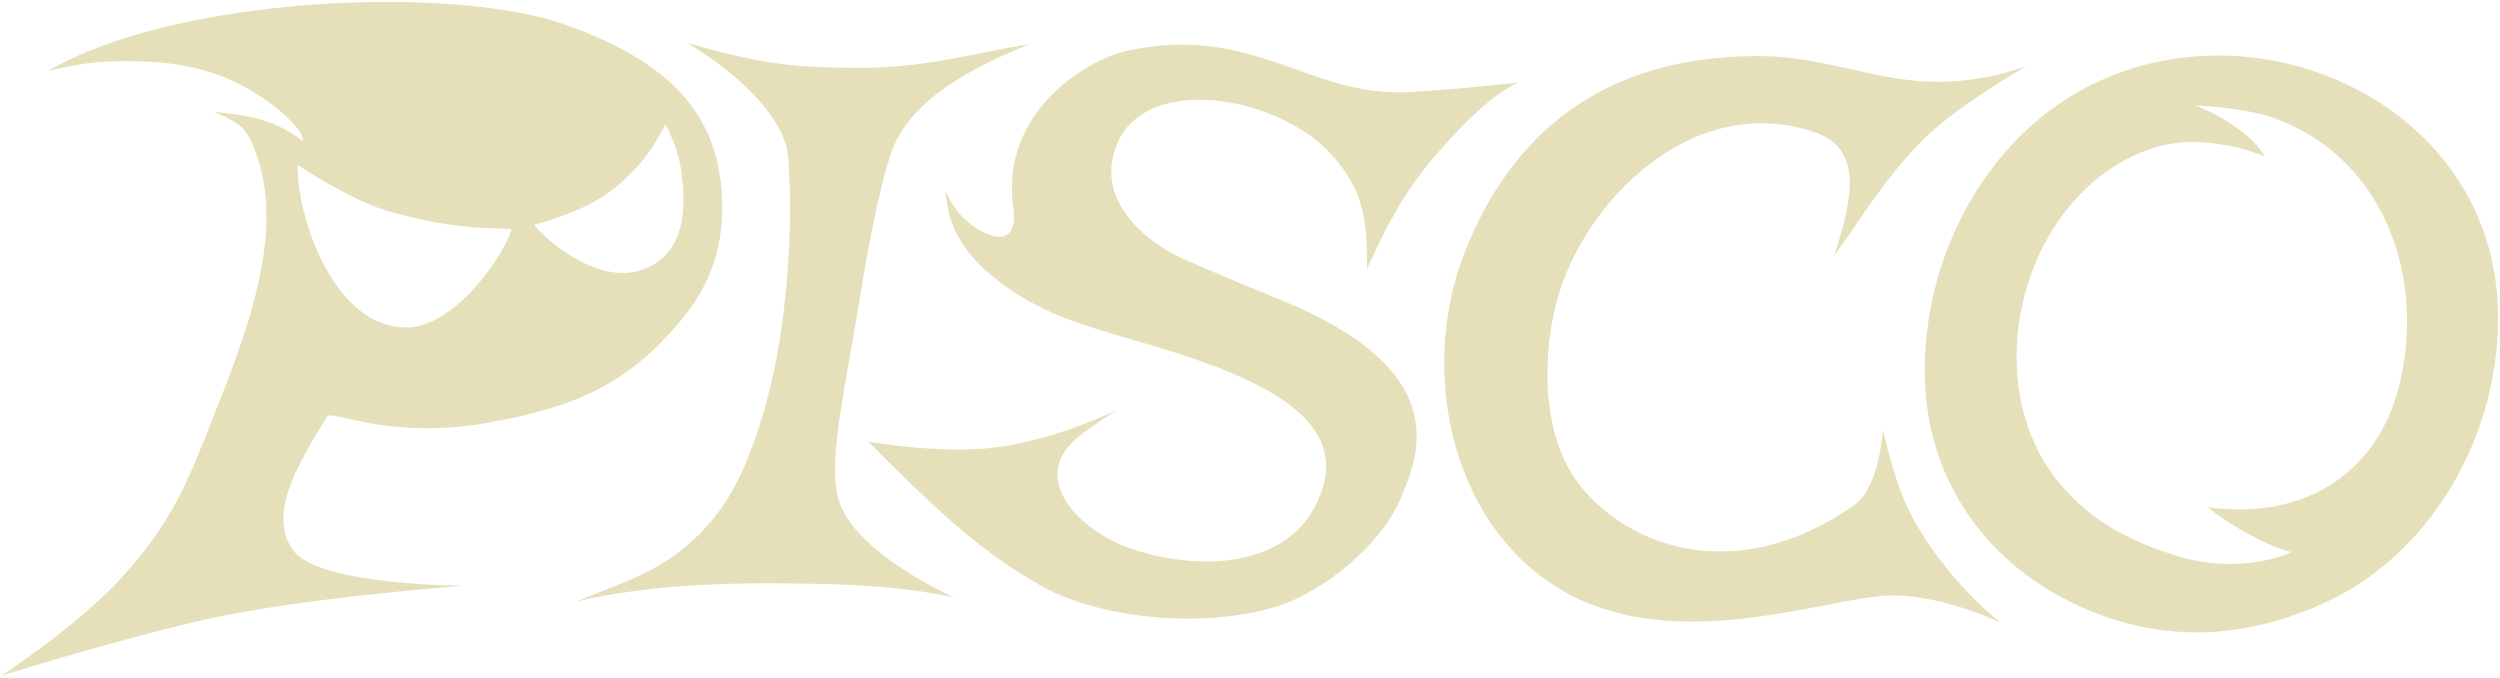
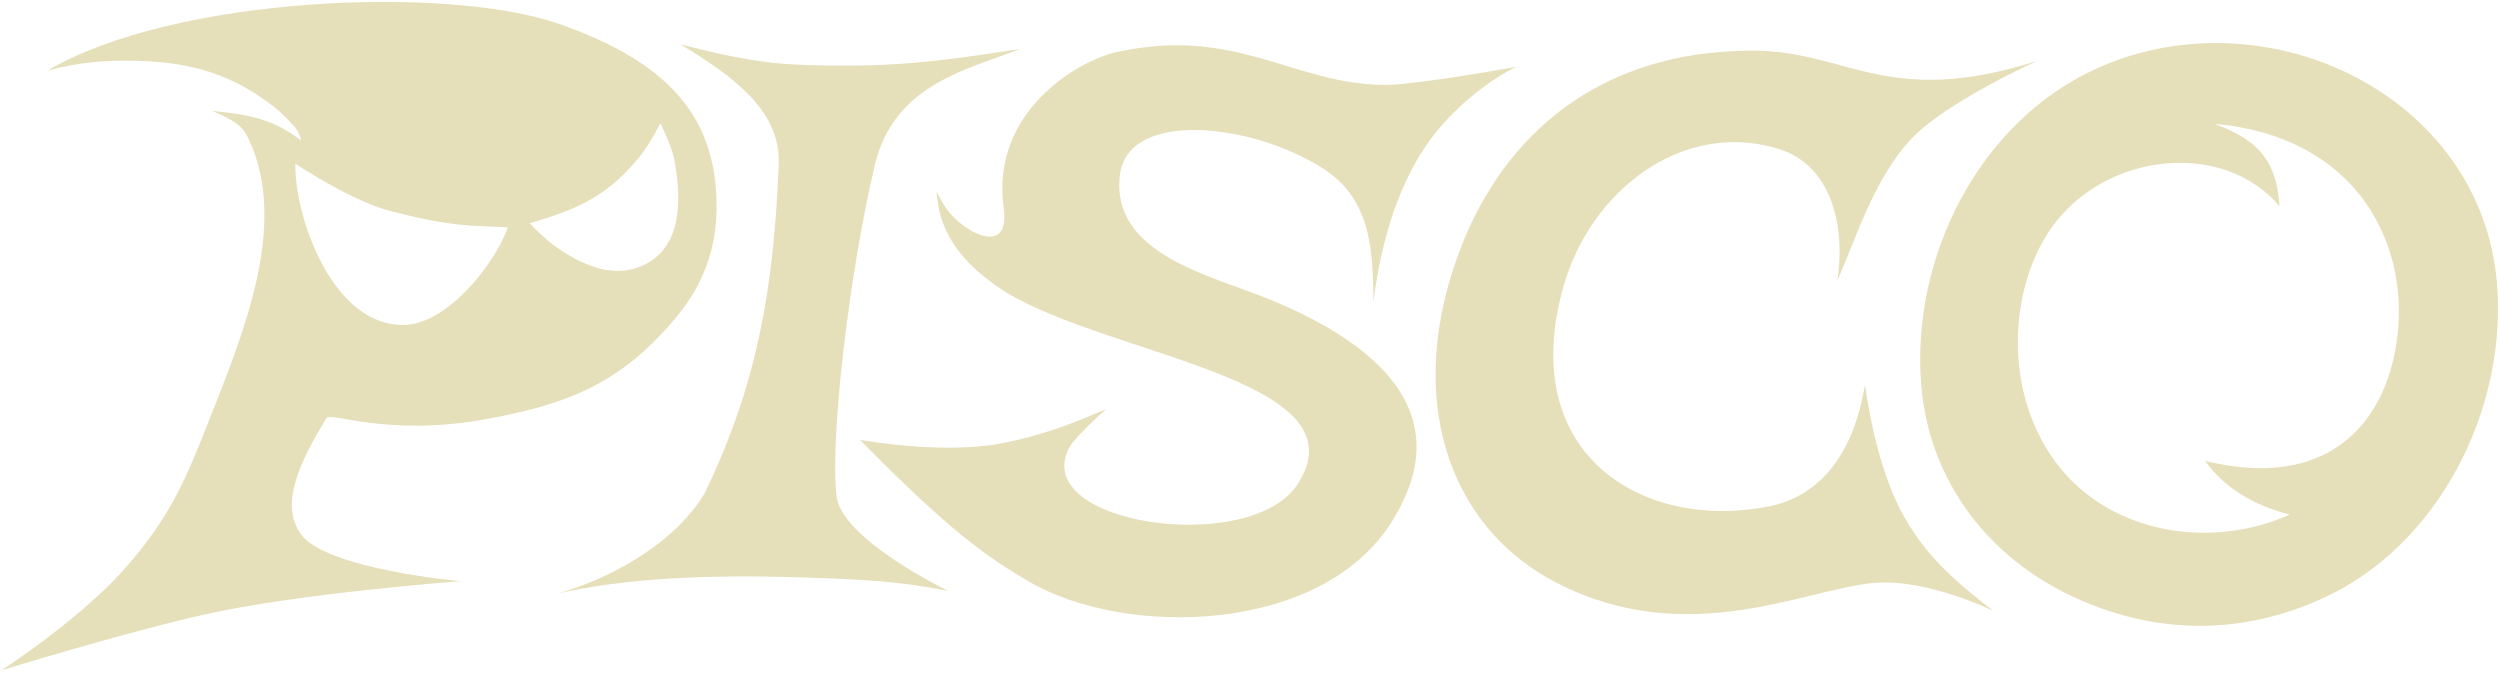
- <svg xmlns="http://www.w3.org/2000/svg" width="1476.5" height="400" viewBox="224 200.75 1476.5 400">
+ <svg xmlns="http://www.w3.org/2000/svg" width="1488" height="400" viewBox="223 200.75 1488 400">
  <g id="letter-I">
-     <path id="glyph-I" fill-rule="evenodd" clip-rule="evenodd" d="M564.336 555.957C599.336 541.957 623.568 534.984 647.336 504.457C676.5 467 685.558 394.458 685.558 394.458C685.558 394.458 693.5 343 689.518 293.754C687.743 271.804 663 246 630.014 226.164C673.5 238.5 692.594 240.913 733.354 240.796C772.192 240.685 800.516 231.665 831.838 226.959C803.008 238.666 760.655 258.139 749.838 292.459C741 320.5 735.813 352.727 728.323 397.5C721.374 439.04 711.812 480.362 721.014 500.665C734.369 530.135 787.336 553.458 787.336 553.458C757.014 547.41 733.914 546.018 699.558 545.41C645.874 544.461 603.836 546.957 564.336 555.957Z" fill="#E5DFBA" />
+     <path id="glyph-I" fill-rule="evenodd" clip-rule="evenodd" d="M555.336 553.958C594.5 542.501 627.5 519.501 642.336 494.458C674.248 428.483 683.441 371.547 686.518 298.754C687.839 267.501 661 247.001 628.014 227.165C672.5 238.501 688.594 239.914 729.354 239.797C768.192 239.685 798.516 234.666 829.838 229.959C801.008 241.667 755.574 250.001 743.838 298.459C729.271 358.605 716.567 461.915 721 496.458C724.278 522.001 787.336 552.459 787.336 552.459C757.014 546.411 733.964 545.505 699.559 544.411C643.141 542.617 594.836 544.958 555.336 553.958Z" fill="#E5DFBA" />
  </g>
  <g id="letter-S">
-     <path id="glyph-S" fill-rule="evenodd" clip-rule="evenodd" d="M736.812 461.525C736.812 461.525 785.375 470.466 820.824 463.671C845.118 459.014 862.797 452.139 883.431 443.183C883.431 443.183 864.758 454.541 857.119 462.208C833.635 485.78 862.542 515.208 893.545 525.327C934.502 538.694 990.465 536.196 1005.12 489.242C1019.5 443.183 957.132 420 895.422 402.124C864.209 393.082 841.352 386.703 817.316 369.426C802.194 358.557 789.953 345.87 784.654 327.64C783.323 323.06 782.404 313.895 782.404 313.895C782.404 313.895 785.914 320.7 788.509 324.235C799.27 338.897 826.458 352.505 822.427 323.52C814.448 266.148 866.88 235.795 889.416 230.797C960.877 214.952 995.325 255.274 1049.46 255.274C1068.28 255.274 1120.58 249.478 1120.58 249.478C1105.3 256.664 1087.52 274.224 1071.91 292.38C1051.96 315.587 1042.94 334.587 1031.4 359.466C1031.4 329.321 1029.04 313.152 1011 292.713C977.293 254.517 888.164 241.423 880.637 297.368C877.161 323.208 901.83 344.017 921.605 353.085C931.286 357.525 954.004 367.167 978.953 377.262C1082 418.956 1063 467.5 1051.1 495.468C1039.21 523.435 1005.12 549.945 979.974 558.282C938.001 572.196 873.501 567.167 837.001 545.667C812.384 531.166 790.503 516.167 736.812 461.525Z" fill="#E5DFBA" />
+     <path id="glyph-S" fill-rule="evenodd" clip-rule="evenodd" d="M734.812 462.526C734.812 462.526 783.376 471.466 818.824 464.671C843.118 460.014 860.797 453.139 881.431 444.183C881.431 444.183 864 459.501 859.5 467.001C835.001 513 966.991 531.826 995.123 489.243C1037.89 424.5 873 411.89 815.316 370.427C800.194 359.558 787.953 346.871 782.654 328.641C781.323 324.061 780.404 314.895 780.404 314.895C780.404 314.895 783.914 321.701 786.509 325.236C797.27 339.898 824.458 353.505 820.427 324.521C812.448 267.149 864.88 236.795 887.416 231.798C958.877 215.952 993.325 251.275 1047.46 251.275C1066.28 251.275 1125.58 240.479 1125.58 240.479C1110.3 247.665 1083.63 267.172 1067.91 293.38C1052.13 319.686 1044.5 349.5 1040.4 380.466C1040.4 347.5 1038.22 318.5 1010 300.714C966.903 273.552 894.732 266.501 889.637 304.368C883.293 351.526 943.516 364.734 976.954 378.263C1093 425.216 1067.91 483 1053.1 508.468C1012.42 578.448 893.059 580.866 835.001 546.668C810.384 532.167 788.503 517.168 734.812 462.526Z" fill="#E5DFBA" />
  </g>
  <g id="letter-O">
-     <path id="glyph-O" fill-rule="evenodd" clip-rule="evenodd" d="M1361.4 433.739C1355.4 359.083 1395.24 279.711 1464.14 248.49C1562.79 203.786 1689.27 263.372 1698.69 373.976C1704.99 447.952 1664.59 526.159 1596.29 557.05C1556.17 575.199 1510.31 581.832 1461.26 562.643C1402.18 539.531 1365.98 490.717 1361.4 433.739ZM1439.98 485.69C1460.4 510.376 1484.06 521.029 1510 529.165C1530.63 535.632 1557.39 535.776 1577.33 526.798C1561.64 522.85 1540.51 510.49 1527.69 500.289C1583.86 508.169 1626.4 481.073 1640.02 431.871C1657.5 368.665 1634.3 295.108 1567.38 270.568C1549.92 264.168 1520.37 263.02 1520.37 263.02C1533.46 267.609 1554.8 280.362 1561.49 293.096C1561.49 293.096 1526.27 277.823 1494.94 288.374C1418.46 314.121 1389.96 425.213 1439.98 485.69Z" fill="#E5DFBA" />
+     <path id="glyph-O" fill-rule="evenodd" clip-rule="evenodd" d="M1366.5 429.747C1360.4 353.902 1400.88 273.265 1470.87 241.546C1571.09 196.13 1699.59 256.666 1709.16 369.031C1715.56 444.186 1674.52 525.639 1605.13 557.022C1564.37 575.46 1517.78 580.199 1467.95 560.704C1407.93 537.224 1371.15 487.632 1366.5 429.747ZM1449.38 479.478C1481.77 519.106 1540.03 527.634 1585.87 507.002C1569.93 502.991 1549.41 494.5 1535.43 475.07C1600.41 490.999 1635 461 1646.46 418.849C1663.13 357.5 1633 282.5 1541.01 274.468C1569.91 285 1578 299 1579.76 323.499C1546 283.5 1475.53 291.5 1443.91 336.5C1417.91 373.5 1415.08 437.5 1449.38 479.478Z" fill="#E5DFBA" />
  </g>
  <g id="letter-C">
-     <path id="glyph-C" d="M1089.13 349.555C1115.85 281.812 1168.5 233.881 1262.23 233.881C1318.78 233.881 1351 263.5 1420.5 240C1420.5 240 1377.21 264.425 1356.5 286.5C1334.6 309.841 1323.5 329.5 1307.19 351.957C1315.5 325.5 1327.08 289.934 1296.79 279.228C1224 253.5 1158.85 320.166 1143.34 378.925C1134.69 411.687 1134.04 460.523 1158.85 489.627C1190.01 526.166 1252.51 545.666 1319.01 499.166C1334.25 488.505 1336.01 454.666 1336.01 454.666C1341.08 474.155 1344.75 491.718 1356.51 511.666C1368.34 531.75 1387.38 554.29 1405.53 568.416C1405.53 568.416 1367.51 550.166 1336.01 552.666C1297.79 555.698 1215.84 585.452 1152.04 552.412C1081.34 515.795 1061.05 420.743 1089.13 349.555Z" fill="#E5DFBA" />
+     <path id="glyph-C" d="M1093.13 346.554C1118 283.499 1172.5 230.88 1266.23 230.88C1322.78 230.88 1346.01 265.499 1435.5 236.999C1435.5 236.999 1381.21 261.424 1360.5 283.499C1338.6 306.84 1327.5 342.999 1316.5 367.999C1321 341.499 1316.5 299.501 1280.5 289.001C1223.72 272.441 1169.5 314.501 1153.5 371.499C1125.43 471.501 1201 517.027 1276.01 502.165C1299.5 497.509 1325 479 1333.01 429.665C1336.01 451.001 1342.8 484.554 1356.51 508.665C1371.36 534.783 1391.38 550.289 1409.53 564.415C1409.53 564.415 1370.51 545.165 1339.01 547.665C1297.79 550.936 1227.5 588.046 1149.04 547.411C1084.5 513.982 1057.85 435.999 1093.13 346.554Z" fill="#E5DFBA" />
  </g>
  <g id="letter-P">
-     <path id="glyph-P" fill-rule="evenodd" clip-rule="evenodd" d="M224.986 599.665C224.986 599.665 253.35 581.259 277.485 559.665C286.951 551.195 292.162 546.261 300.485 536.665C326.624 506.532 335.999 482.5 348.58 450.551C368.733 399.374 395.848 334.449 372.159 283.855C368.22 275.442 364.5 273 350.484 266.817C374.5 269 387.997 272.665 403.164 284.353C402.669 281.442 401.311 278.308 398.669 275.442C391.499 267.665 387.669 264.442 379.669 258.942C353.895 241.222 327.668 236.167 292.608 236.938C276.662 237.288 262.67 239.944 252.185 242.773C328.041 198.249 490.669 191.943 556.669 214.943C622.668 237.943 646.907 270.166 650.17 313.764C652.46 344.359 643.974 368.299 627.075 388.856C594.168 428.885 561.785 441.657 511.349 450.551C453.987 460.666 419.71 442.665 417.265 446.666C401.361 472.69 380.986 504.589 397.486 526.165C413.162 546.665 497.986 546.665 497.986 546.665C497.986 546.665 402.367 553.739 344.986 566.665C297.364 577.394 224.986 599.665 224.986 599.665ZM399.866 302.741C401.308 334.999 423.444 394.674 464.337 394.181C489.601 393.875 517.321 359.37 525.708 337.649C525.912 337.12 526.118 335.999 526.118 335.999C526.118 335.999 522.633 335.836 522.122 335.812C515.429 335.5 509.924 335.567 502.144 334.88C484.521 333.324 472.464 330.385 457.59 326.681C443.761 323.238 429.692 315.848 417.265 308.892C412.72 306.348 408.463 303.453 403.955 300.93C402.937 300.359 399.751 298.063 399.751 298.063C399.751 298.063 399.785 300.915 399.866 302.741ZM539.244 333.609C539.244 333.609 545.173 339.933 549.464 343.429C563.363 354.754 583.979 366.49 602.737 360.266C629.311 351.444 630.29 322.323 625.413 296.254C623.719 287.198 617.101 274.176 617.101 274.176C617.101 274.176 612.631 282.161 612.368 282.631C609.148 288.383 604.768 294.419 598.668 300.942C583.43 317.237 569.136 323.989 549.737 330.428C546.122 331.628 539.244 333.609 539.244 333.609Z" fill="#E5DFBA" />
+     <path id="glyph-P" fill-rule="evenodd" clip-rule="evenodd" d="M223.985 599.665C223.985 599.665 252.349 581.259 276.484 559.665C285.951 551.195 291.161 546.261 299.484 536.665C325.623 506.532 334.999 482.5 347.58 450.551C367.733 399.374 394.847 334.449 371.158 283.855C367.219 275.443 363.499 273 349.483 266.817C373.499 269 386.996 272.666 402.164 284.353C401.669 281.443 400.311 278.308 397.669 275.443C390.498 267.666 386.669 264.443 378.669 258.943C352.894 241.223 326.668 236.168 291.608 236.938C275.662 237.288 261.669 239.944 251.184 242.774C327.041 198.249 489.669 191.943 555.668 214.943C621.667 237.943 645.907 270.166 649.17 313.764C651.459 344.36 642.974 368.299 626.074 388.856C593.167 428.885 560.785 441.658 510.348 450.551C452.986 460.666 419.709 445.666 417.265 449.666C401.36 475.69 388.977 501.5 402.486 519.166C418.162 539.665 496.986 546.665 496.986 546.665C496.986 546.665 401.367 553.739 343.986 566.666C296.364 577.394 223.985 599.665 223.985 599.665ZM398.866 302.741C400.307 334.999 422.443 394.675 463.337 394.181C488.6 393.875 516.321 359.37 524.707 337.649C524.911 337.12 525.118 335.999 525.118 335.999C525.118 335.999 521.632 335.837 521.122 335.813C514.428 335.5 508.924 335.567 501.144 334.88C483.52 333.324 471.463 330.386 456.589 326.682C442.761 323.238 428.692 315.849 416.265 308.892C411.719 306.349 407.463 303.453 402.955 300.93C401.936 300.36 398.751 298.064 398.751 298.064C398.751 298.064 398.784 300.916 398.866 302.741ZM538.243 333.609C538.243 333.609 544.172 339.933 548.463 343.429C562.362 354.755 582.979 366.49 601.736 360.267C628.31 351.445 629.289 322.323 624.413 296.255C622.718 287.199 616.1 274.176 616.1 274.176C616.1 274.176 611.631 282.161 611.368 282.631C608.147 288.383 603.767 294.419 597.667 300.942C582.429 317.238 568.136 323.989 548.736 330.428C545.121 331.629 538.243 333.609 538.243 333.609Z" fill="#E5DFBA" />
  </g>
</svg>
